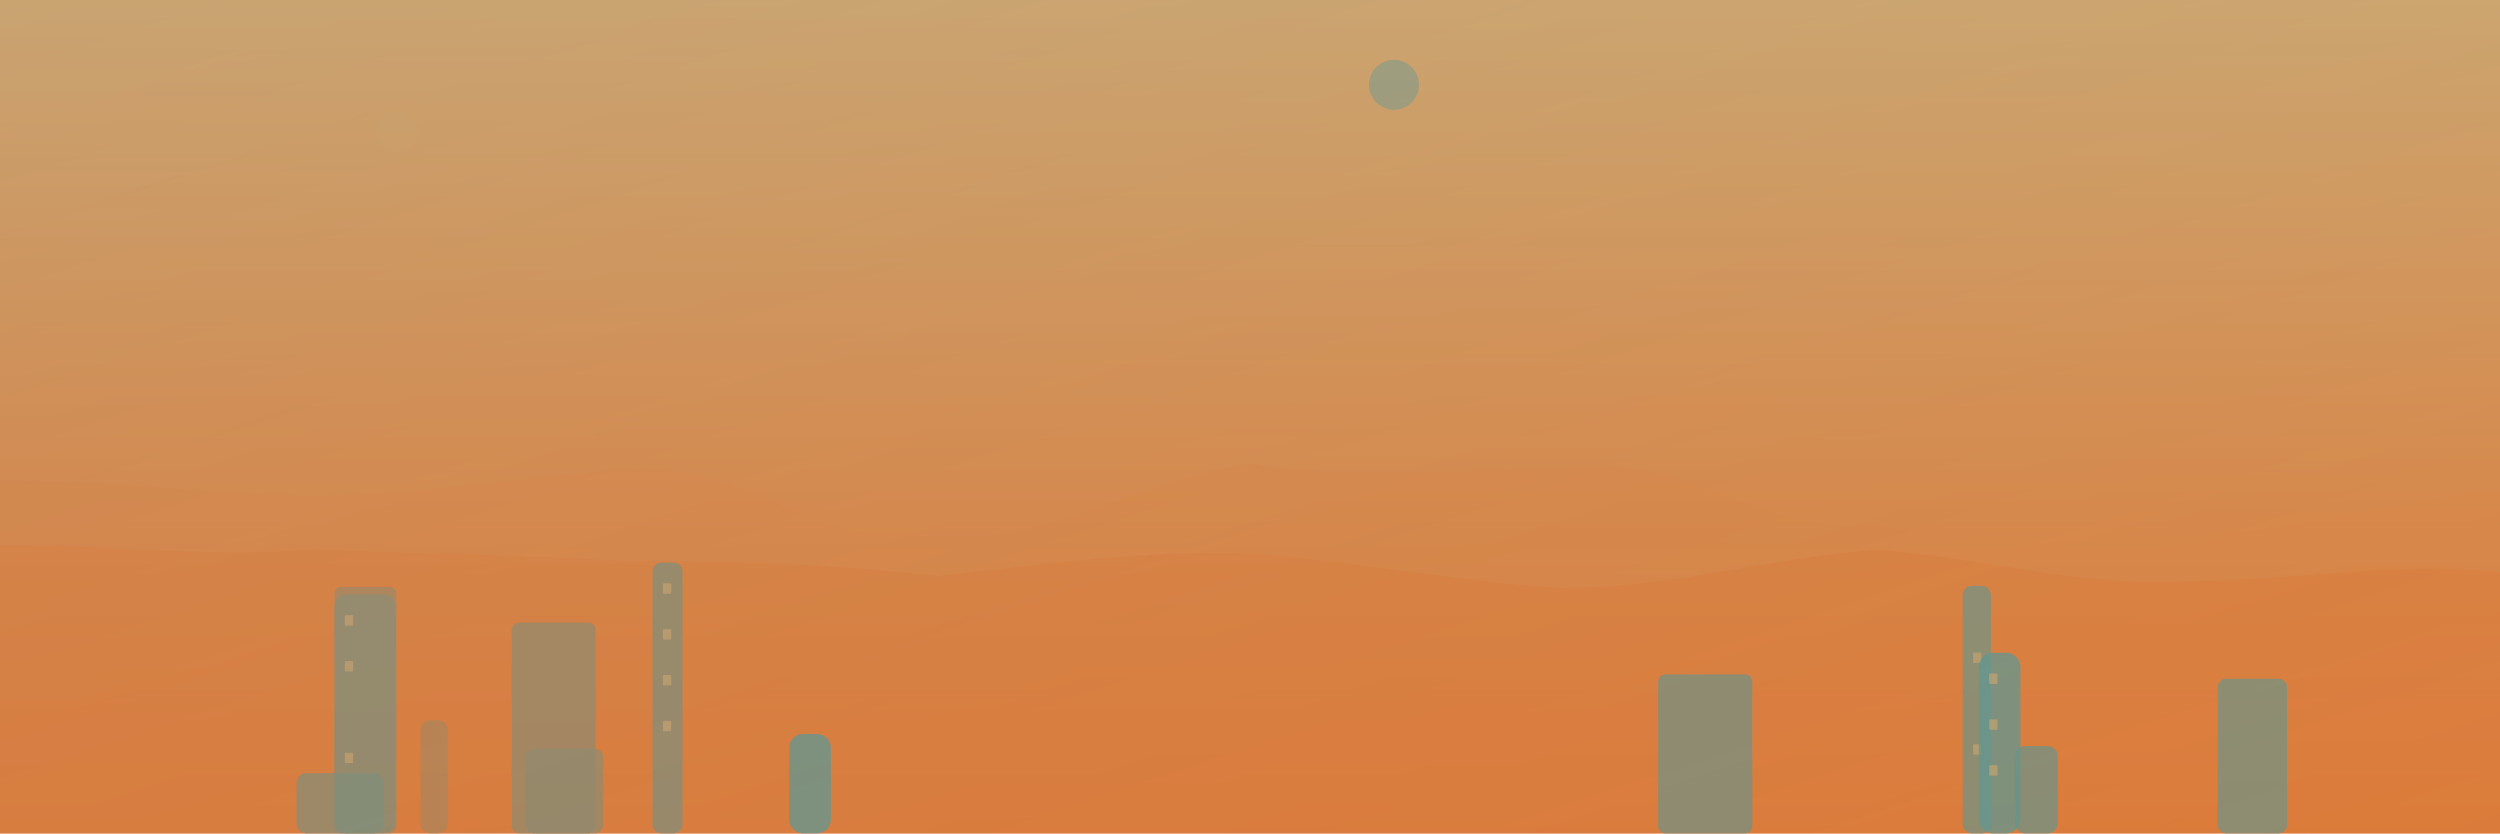
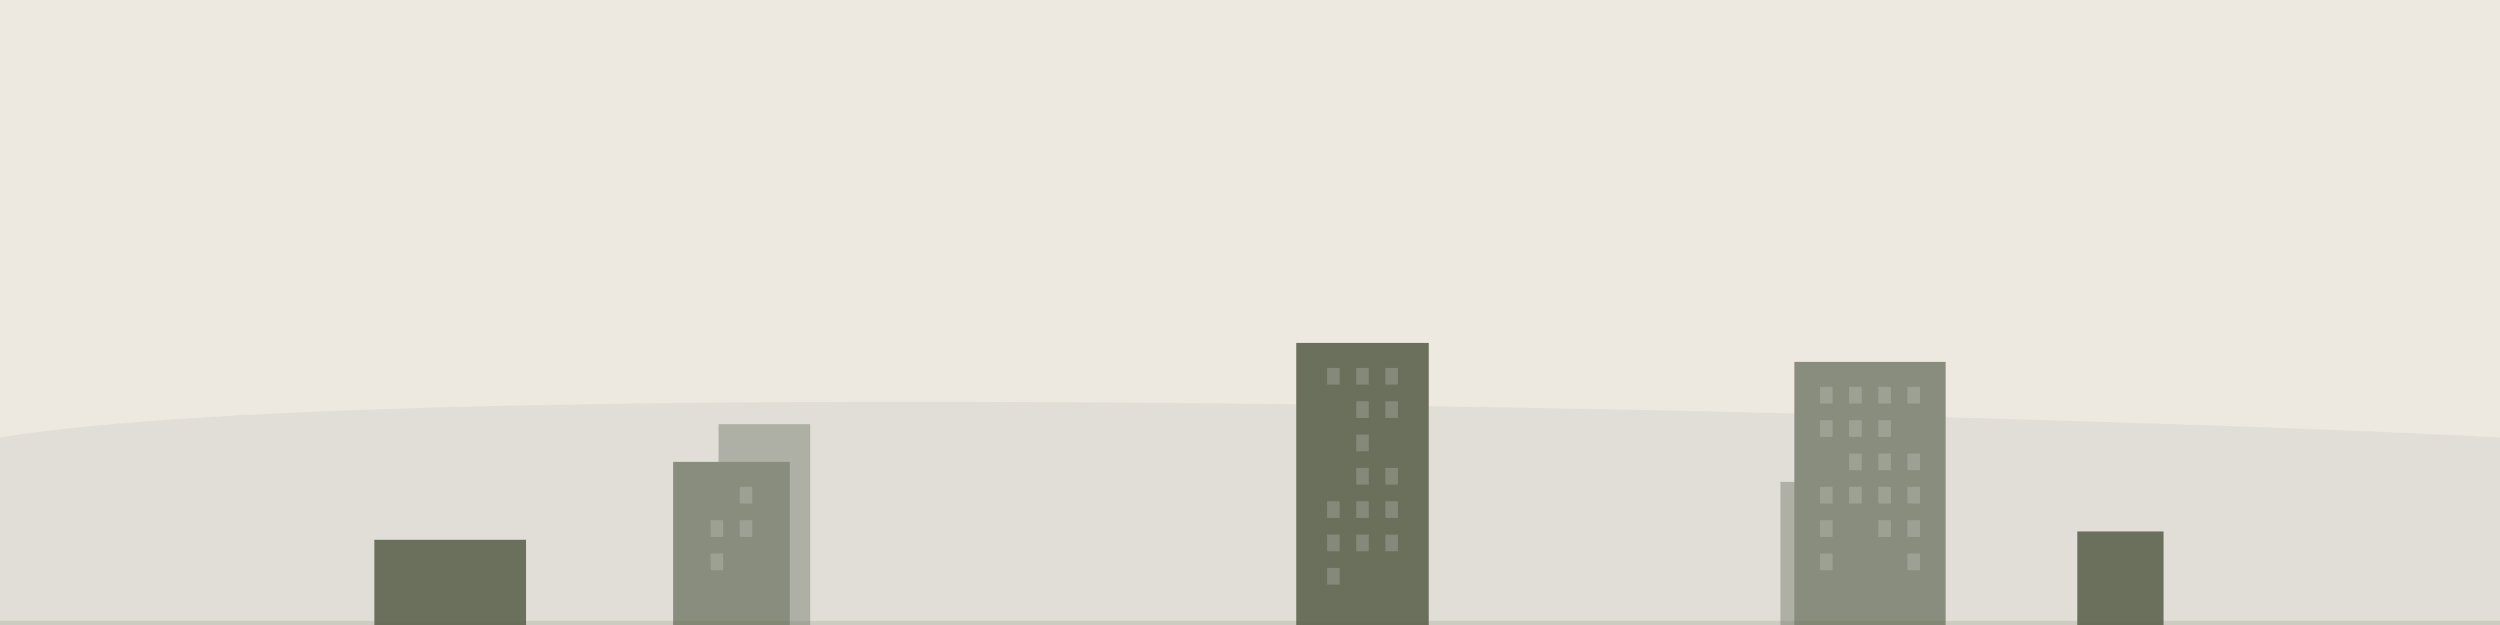
- <svg xmlns="http://www.w3.org/2000/svg" viewBox="0 0 1200 400" width="1200" height="400">
-   <defs>
-     <linearGradient id="bg" x1="0" y1="0" x2="0" y2="1">
-       <stop offset="0%" stop-color="#d4a76a" />
-       <stop offset="100%" stop-color="#ea580c" />
-     </linearGradient>
-     <linearGradient id="warm" x1="0" y1="0" x2="1" y2="1">
-       <stop offset="0%" stop-color="#738aaf" stop-opacity="0.18" />
-       <stop offset="100%" stop-color="#738aaf" stop-opacity="0.06" />
-     </linearGradient>
-   </defs>
-   <rect width="1200" height="400" fill="url(#bg)" />
-   <path d="M0 400 L0 230.342 C60.0 230.2, 90.0 237.0, 150.0 237.9 C210.0 237.2, 240.0 229.6, 300.0 225.3 C360.0 220.7, 390.0 264.5, 450.0 257.8 C510.0 259.3, 540.0 232.2, 600.0 222.5 C660.0 231.5, 690.0 224.5, 750.0 225.2 C810.0 215.8, 840.0 256.4, 900.0 251.5 C960.0 261.0, 990.0 265.3, 1050.0 257.9 C1110.0 253.0, 1140.0 242.1, 1200.0 235.4 L1200 400 Z" fill="#e2742d" opacity="0.45" />
-   <path d="M0 400 L0 261.76 C52.5 261.1, 97.5 268.1, 150.0 263.7 C202.5 265.7, 247.5 266.4, 300.0 269.2 C352.5 269.2, 397.5 270.5, 450.0 276.5 C502.5 270.5, 547.5 264.2, 600.0 265.6 C652.5 269.4, 697.5 279.1, 750.0 282.2 C802.5 282.0, 847.5 268.2, 900.0 263.9 C952.5 267.4, 997.5 282.1, 1050.0 279.0 C1102.5 278.5, 1147.5 269.4, 1200.0 274.6 L1200 400 Z" fill="#ea580c" opacity="0.3" />
-   <rect x="1064.5" y="325.8" width="33.3" height="74.2" rx="4.1" fill="#168da7" opacity="0.62" />
-   <rect x="795.9" y="323.7" width="45.2" height="76.3" rx="3.4" fill="#478184" opacity="0.80" />
-   <rect x="313.2" y="270.0" width="14.4" height="130.0" rx="4.2" fill="#547e7a" opacity="0.76" />
-   <rect x="318.2" y="280.0" width="4" height="5" rx="0.5" fill="#d4a76a" opacity="0.6" />
-   <rect x="318.2" y="302.0" width="4" height="5" rx="0.5" fill="#d4a76a" opacity="0.6" />
-   <rect x="318.2" y="324.0" width="4" height="5" rx="0.5" fill="#d4a76a" opacity="0.6" />
-   <rect x="318.2" y="346.0" width="4" height="5" rx="0.5" fill="#d4a76a" opacity="0.6" />
-   <rect x="160.5" y="281.7" width="29.8" height="118.3" rx="3.1" fill="#67796c" opacity="0.55" />
-   <rect x="252.3" y="359.4" width="37.2" height="40.6" rx="3.9" fill="#647a6e" opacity="0.69" />
-   <rect x="245.6" y="298.8" width="40.3" height="101.2" rx="3.6" fill="#6b7869" opacity="0.73" />
-   <rect x="142.3" y="371.1" width="42.0" height="28.9" rx="4.8" fill="#4c8080" opacity="0.67" />
-   <rect x="942.1" y="281.2" width="13.5" height="118.8" rx="4.4" fill="#0e8fad" opacity="0.59" />
-   <rect x="947.1" y="313.2" width="4" height="5" rx="0.5" fill="#d4a76a" opacity="0.6" />
-   <rect x="947.1" y="357.2" width="4" height="5" rx="0.5" fill="#d4a76a" opacity="0.6" />
-   <rect x="378.8" y="352.3" width="20.0" height="47.7" rx="6.6" fill="#0891b2" opacity="0.70" />
-   <rect x="160.5" y="285.3" width="29.4" height="114.7" rx="5.8" fill="#478184" opacity="0.52" />
-   <rect x="165.5" y="295.3" width="4" height="5" rx="0.5" fill="#d4a76a" opacity="0.6" />
-   <rect x="165.5" y="317.3" width="4" height="5" rx="0.5" fill="#d4a76a" opacity="0.6" />
-   <rect x="165.5" y="361.3" width="4" height="5" rx="0.5" fill="#d4a76a" opacity="0.6" />
-   <rect x="949.8" y="313.3" width="20.0" height="86.7" rx="6.9" fill="#198da5" opacity="0.75" />
-   <rect x="954.8" y="323.3" width="4" height="5" rx="0.5" fill="#d4a76a" opacity="0.6" />
-   <rect x="954.8" y="345.3" width="4" height="5" rx="0.5" fill="#d4a76a" opacity="0.6" />
-   <rect x="954.8" y="367.3" width="4" height="5" rx="0.5" fill="#d4a76a" opacity="0.6" />
-   <rect x="201.9" y="345.7" width="13.0" height="54.3" rx="4.6" fill="#7b745d" opacity="0.51" />
-   <rect x="967.2" y="358.1" width="20.5" height="41.9" rx="4.8" fill="#28899b" opacity="0.71" />
-   <circle cx="669.1" cy="40.7" r="12.0" fill="#0891b2" opacity="0.41" />
-   <circle cx="1153.4" cy="6.2" r="11.2" fill="#d4a76a" opacity="0.18" />
-   <circle cx="190.5" cy="63.3" r="9.7" fill="#d4a76a" opacity="0.24" />
-   <rect width="1200" height="400" fill="url(#warm)" />
-   <rect width="1200" height="400" fill="#d4a76a" opacity="0.36" />
+ <svg xmlns="http://www.w3.org/2000/svg" viewBox="0 0 1200 300" width="1200" height="300">
+   <rect width="1200" height="300" fill="#ede8e0" />
+   <path d="M0 300 L0 210.0 C200.3 177.1, 1014.3 199.9, 1200 210.0 L1200 300 Z" fill="#c4c6be" opacity="0.3" />
+   <rect x="344.9" y="203.6" width="44.0" height="96.4" fill="#aeb0a5" />
+   <rect x="854.6" y="231.3" width="58.1" height="68.7" fill="#aeb0a5" />
+   <rect x="323.1" y="221.7" width="56.0" height="78.3" fill="#898d7d" />
+   <rect x="355.1" y="233.7" width="6" height="8" fill="#b2b5ab" opacity="0.5" />
+   <rect x="341.1" y="249.7" width="6" height="8" fill="#b2b5ab" opacity="0.5" />
+   <rect x="355.1" y="249.7" width="6" height="8" fill="#b2b5ab" opacity="0.5" />
+   <rect x="341.1" y="265.7" width="6" height="8" fill="#b2b5ab" opacity="0.5" />
+   <rect x="861.3" y="173.7" width="72.6" height="126.3" fill="#898d7d" />
+   <rect x="873.6" y="185.7" width="6" height="8" fill="#b2b5ab" opacity="0.5" />
+   <rect x="887.6" y="185.7" width="6" height="8" fill="#b2b5ab" opacity="0.5" />
+   <rect x="901.6" y="185.7" width="6" height="8" fill="#b2b5ab" opacity="0.5" />
+   <rect x="915.6" y="185.7" width="6" height="8" fill="#b2b5ab" opacity="0.5" />
+   <rect x="873.6" y="201.7" width="6" height="8" fill="#b2b5ab" opacity="0.5" />
+   <rect x="887.6" y="201.7" width="6" height="8" fill="#b2b5ab" opacity="0.5" />
+   <rect x="901.6" y="201.7" width="6" height="8" fill="#b2b5ab" opacity="0.5" />
+   <rect x="887.6" y="217.7" width="6" height="8" fill="#b2b5ab" opacity="0.5" />
+   <rect x="901.6" y="217.7" width="6" height="8" fill="#b2b5ab" opacity="0.5" />
+   <rect x="915.6" y="217.7" width="6" height="8" fill="#b2b5ab" opacity="0.5" />
+   <rect x="873.6" y="233.7" width="6" height="8" fill="#b2b5ab" opacity="0.5" />
+   <rect x="887.6" y="233.7" width="6" height="8" fill="#b2b5ab" opacity="0.5" />
+   <rect x="901.6" y="233.7" width="6" height="8" fill="#b2b5ab" opacity="0.5" />
+   <rect x="915.6" y="233.7" width="6" height="8" fill="#b2b5ab" opacity="0.5" />
+   <rect x="873.6" y="249.7" width="6" height="8" fill="#b2b5ab" opacity="0.5" />
+   <rect x="901.6" y="249.7" width="6" height="8" fill="#b2b5ab" opacity="0.5" />
+   <rect x="915.6" y="249.7" width="6" height="8" fill="#b2b5ab" opacity="0.5" />
+   <rect x="873.6" y="265.7" width="6" height="8" fill="#b2b5ab" opacity="0.5" />
+   <rect x="915.6" y="265.7" width="6" height="8" fill="#b2b5ab" opacity="0.5" />
+   <rect x="179.7" y="259.1" width="72.8" height="40.9" fill="#6b705c" />
+   <rect x="622.2" y="164.6" width="63.6" height="135.4" fill="#6b705c" />
+   <rect x="637.0" y="176.6" width="6" height="8" fill="#9fa295" opacity="0.5" />
+   <rect x="651.0" y="176.6" width="6" height="8" fill="#9fa295" opacity="0.5" />
+   <rect x="665.0" y="176.6" width="6" height="8" fill="#9fa295" opacity="0.5" />
+   <rect x="651.0" y="192.6" width="6" height="8" fill="#9fa295" opacity="0.5" />
+   <rect x="665.0" y="192.6" width="6" height="8" fill="#9fa295" opacity="0.5" />
+   <rect x="651.0" y="208.6" width="6" height="8" fill="#9fa295" opacity="0.5" />
+   <rect x="651.0" y="224.6" width="6" height="8" fill="#9fa295" opacity="0.5" />
+   <rect x="665.0" y="224.6" width="6" height="8" fill="#9fa295" opacity="0.5" />
+   <rect x="637.0" y="240.6" width="6" height="8" fill="#9fa295" opacity="0.5" />
+   <rect x="651.0" y="240.6" width="6" height="8" fill="#9fa295" opacity="0.5" />
+   <rect x="665.0" y="240.6" width="6" height="8" fill="#9fa295" opacity="0.5" />
+   <rect x="637.0" y="256.6" width="6" height="8" fill="#9fa295" opacity="0.5" />
+   <rect x="651.0" y="256.6" width="6" height="8" fill="#9fa295" opacity="0.5" />
+   <rect x="665.0" y="256.6" width="6" height="8" fill="#9fa295" opacity="0.5" />
+   <rect x="637.0" y="272.6" width="6" height="8" fill="#9fa295" opacity="0.5" />
+   <rect x="997.1" y="255.1" width="41.4" height="44.9" fill="#6b705c" />
+   <rect x="0" y="298" width="1200" height="2" fill="#606553" opacity="0.15" />
</svg>
